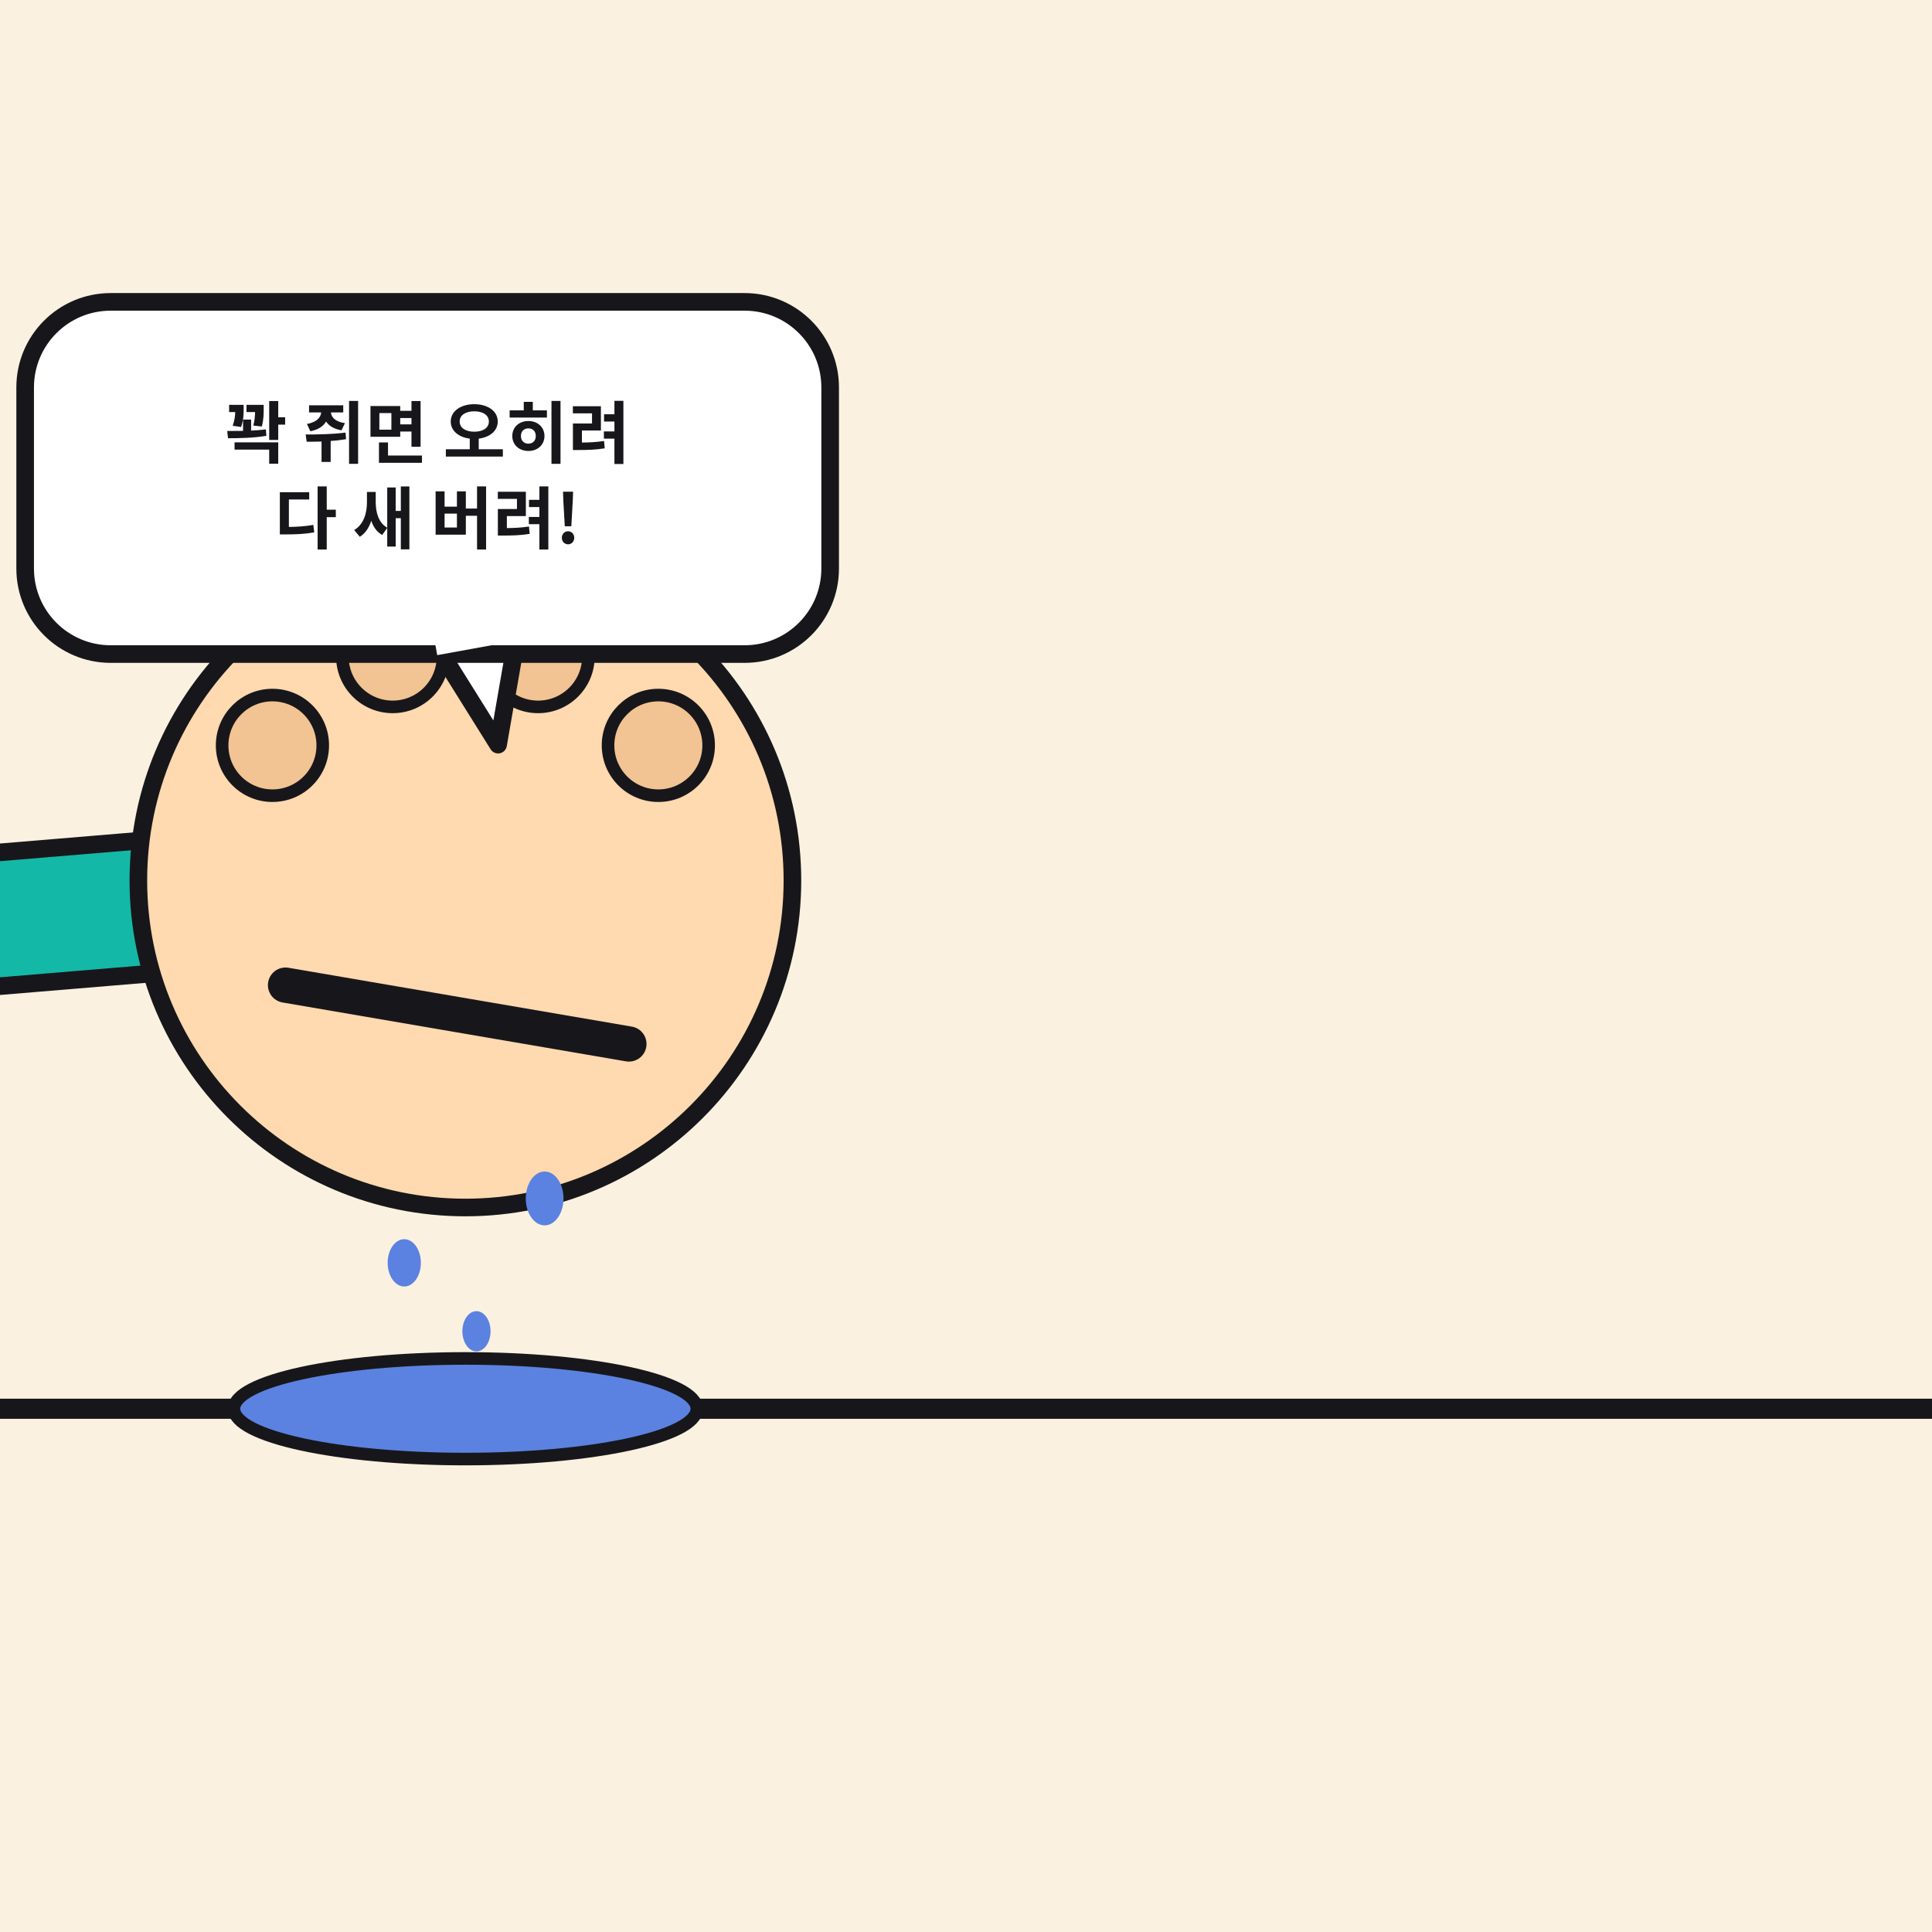
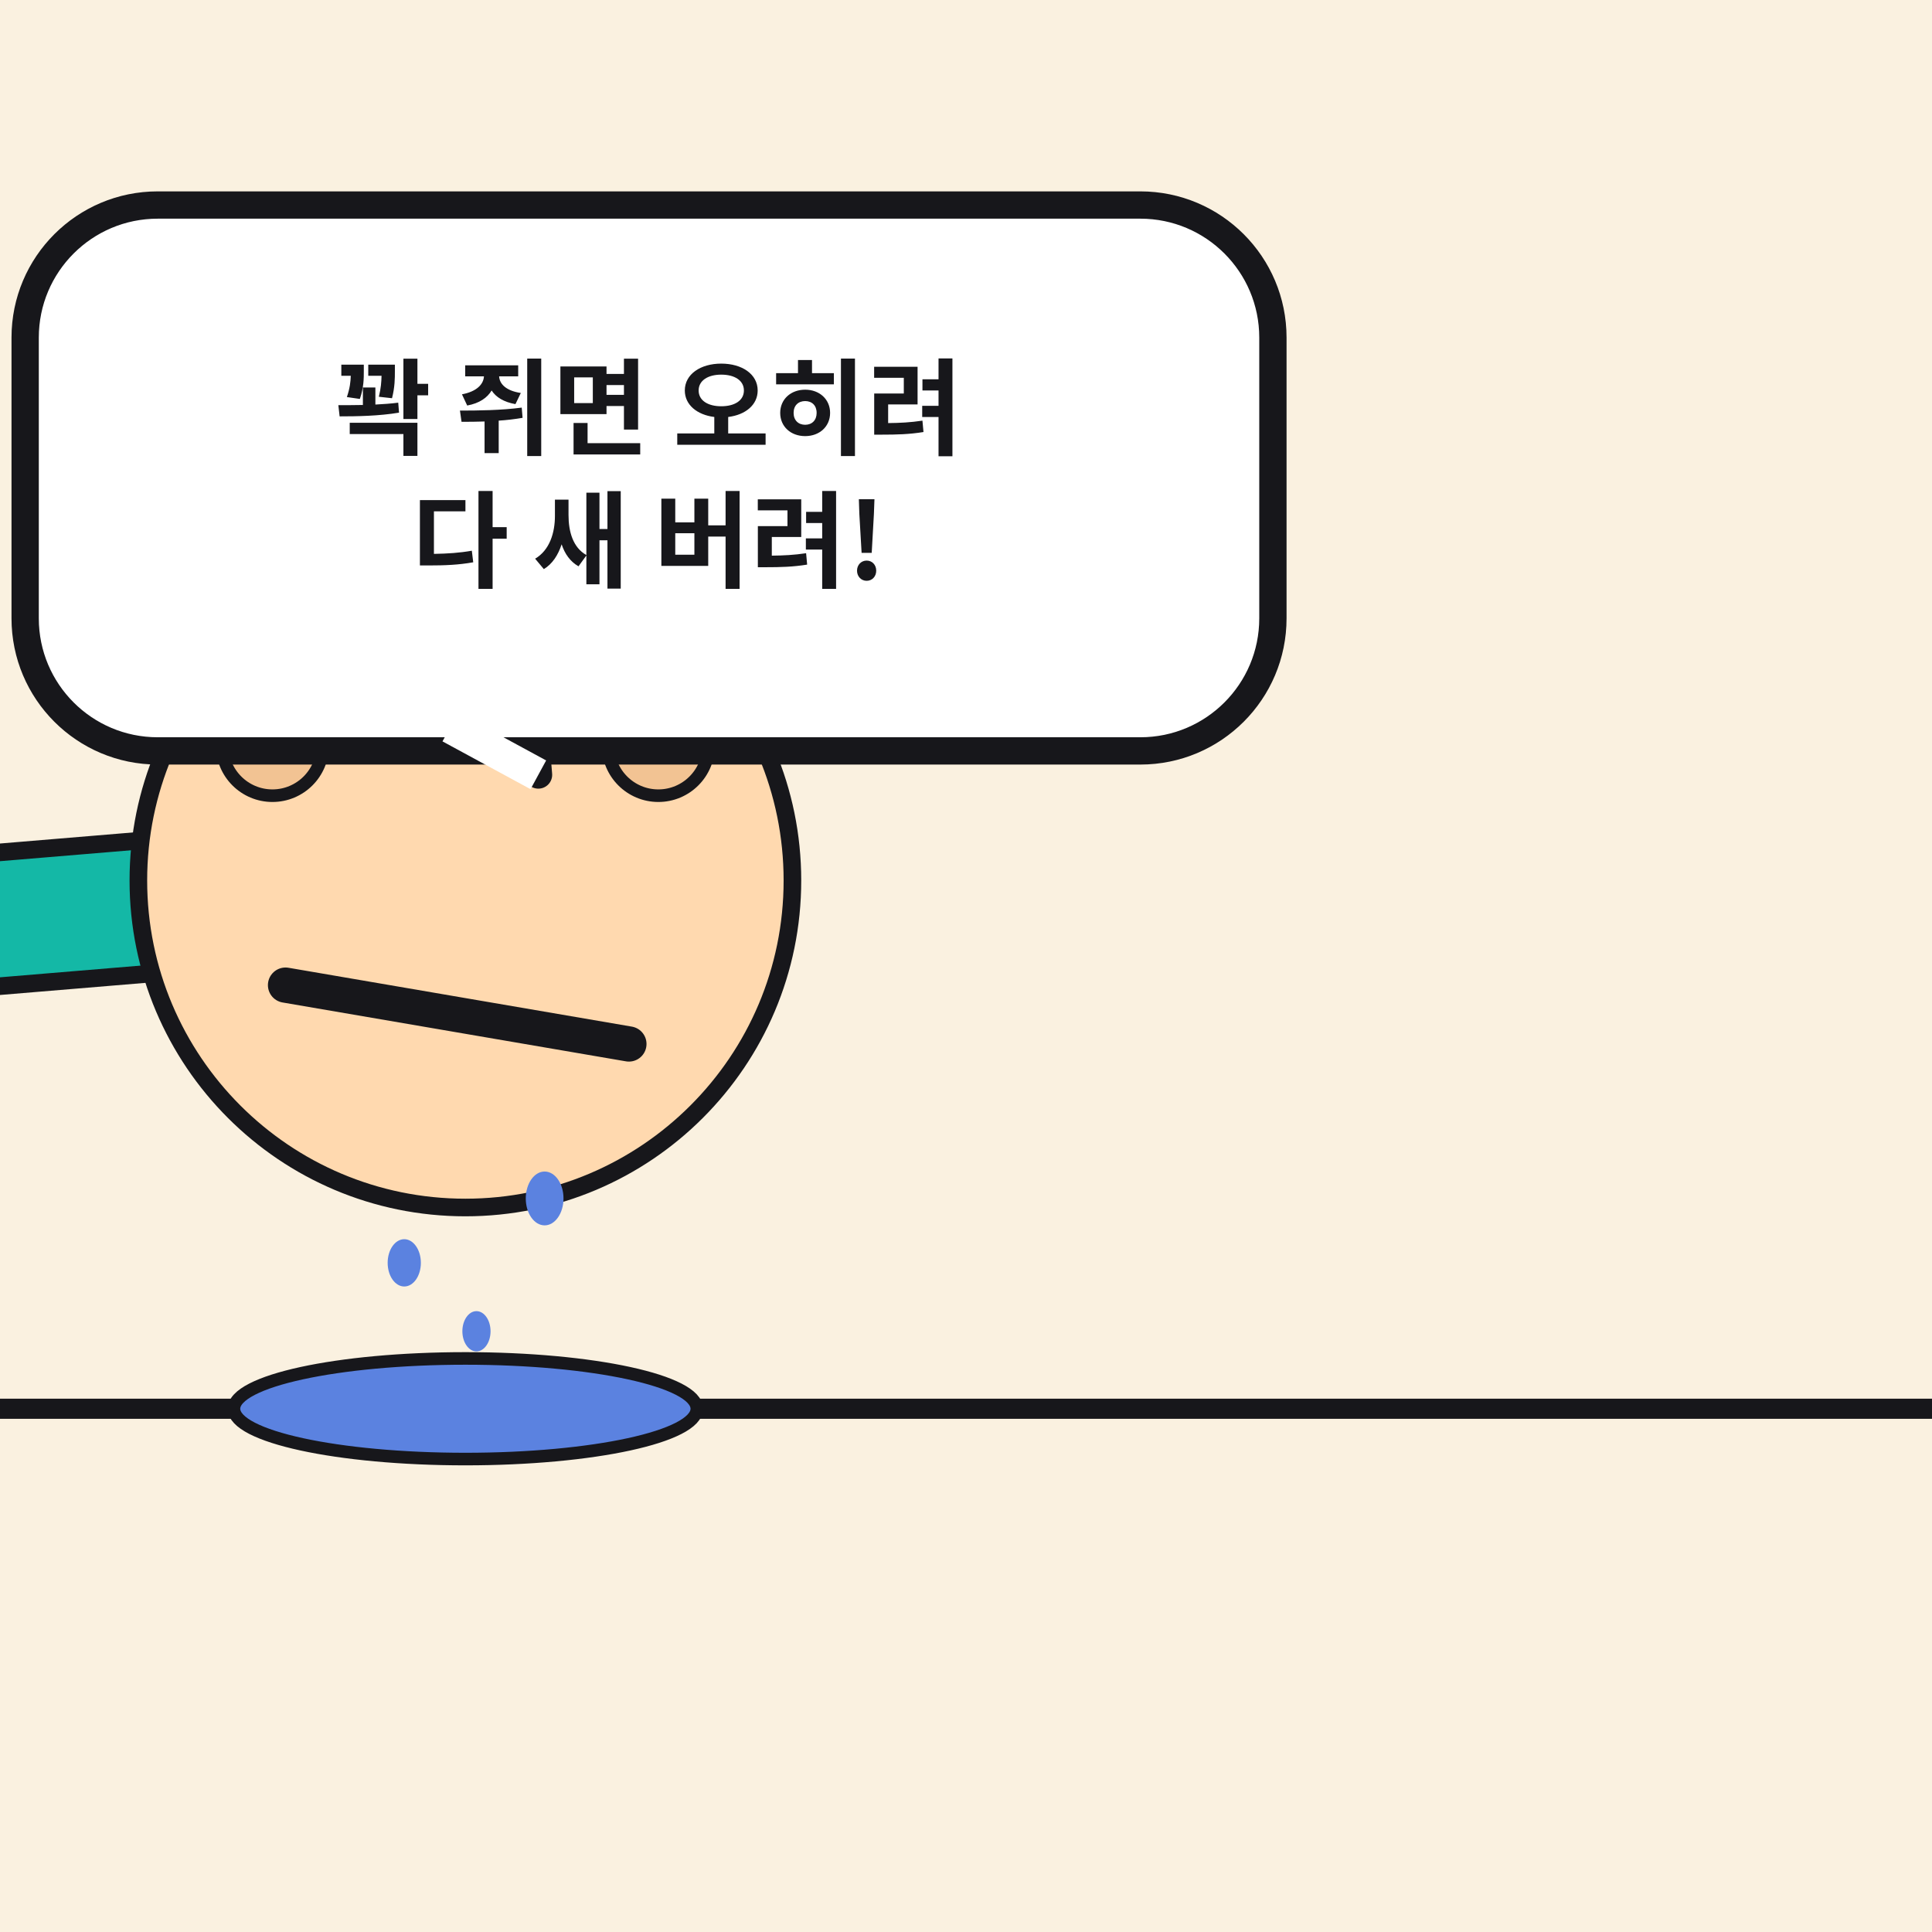
<svg xmlns="http://www.w3.org/2000/svg" viewBox="0 0 768 768" width="768" height="768">
  <rect width="768" height="768" fill="#FAF1E0" />
  <g id="agentAction">
    <g transform="translate(384,384) scale(1.0) translate(-384.0,-384.0)">
      <rect x="-307" y="-307" width="1382" height="1382" fill="#FAF1E0" />
      <path d="M-307.2,560.0 L1075.2,560.0" stroke="#17171B" stroke-width="8" stroke-linecap="butt" fill="none" />
      <ellipse cx="185" cy="560" rx="92" ry="20" fill="#5B82E0" stroke="#17171B" stroke-width="5" />
      <path d="M-175.0,380.0 L185.0,350.0" stroke="#17171B" stroke-width="60" stroke-linecap="round" fill="none" />
      <path d="M-175.0,380.0 L185.0,350.0" stroke="#14B8A6" stroke-width="46" stroke-linecap="round" fill="none" />
      <circle cx="185.0" cy="350.0" r="130.0" fill="#FFD9AF" stroke="#17171B" stroke-width="7" />
      <circle cx="108.3" cy="296.3" r="20.0" fill="#F2C393" stroke="#17171B" stroke-width="5" />
      <circle cx="156.1" cy="261.0" r="20.0" fill="#F2C393" stroke="#17171B" stroke-width="5" />
      <circle cx="213.9" cy="261.0" r="20.0" fill="#F2C393" stroke="#17171B" stroke-width="5" />
      <circle cx="261.7" cy="296.3" r="20.0" fill="#F2C393" stroke="#17171B" stroke-width="5" />
      <path d="M113.5,391.6 L250.0,415.0" stroke="#17171B" stroke-width="14" stroke-linecap="round" fill="none" />
      <ellipse cx="160.7" cy="502.0" rx="6.6" ry="9.4" fill="#5B82E0" opacity="1.0" />
      <ellipse cx="189.4" cy="529.2" rx="5.6" ry="8.0" fill="#5B82E0" opacity="1.0" />
      <ellipse cx="216.5" cy="476.4" rx="7.5" ry="10.7" fill="#5B82E0" opacity="1.0" />
    </g>
  </g>
  <g id="patientImpact" />
  <g id="resultState">
    <g opacity="1.0">
-       <path d="M173,256 L198,296 L206,250 Z" fill="#FFFFFF" stroke="#17171B" stroke-width="7" stroke-linejoin="round" />
-       <rect x="10.0" y="120.0" width="320.0" height="140.0" rx="34" fill="#FFFFFF" stroke="#17171B" stroke-width="7" />
-       <path d="M173,256 L206,250" stroke="#FFFFFF" stroke-width="9" stroke-linecap="butt" />
-       <text x="170" y="182" font-family="Noto Sans CJK KR, Noto Sans KR, Pretendard, Apple SD Gothic Neo, Malgun Gothic, sans-serif" font-size="27" font-weight="700" fill="#17171B" text-anchor="middle">
-         <tspan fill="#17171B" font-size="27.0">꽉 쥐면 오히려</tspan>
-       </text>
-       <text x="170" y="216" font-family="Noto Sans CJK KR, Noto Sans KR, Pretendard, Apple SD Gothic Neo, Malgun Gothic, sans-serif" font-size="27" font-weight="700" fill="#17171B" text-anchor="middle">
-         <tspan fill="#17171B" font-size="27.0">다 새 버려!</tspan>
-       </text>
+       <path d="M214,308 L211,272 L179,289 Z" fill="#FFFFFF" stroke="#17171B" stroke-width="11" stroke-linejoin="round" />
+       <g transform="translate(88.0,0.0) translate(170.0,190.0) scale(1.550) translate(-170.0,-190.0)">
+         <rect x="10.0" y="120.0" width="320.0" height="140.0" rx="34" fill="#FFFFFF" stroke="#17171B" stroke-width="7" />
+         <text x="170" y="182" font-family="Noto Sans CJK KR, Noto Sans KR, Pretendard, Apple SD Gothic Neo, Malgun Gothic, sans-serif" font-size="27" font-weight="700" fill="#17171B" text-anchor="middle">
+           <tspan fill="#17171B" font-size="27.0">꽉 쥐면 오히려</tspan>
+         </text>
+         <text x="170" y="216" font-family="Noto Sans CJK KR, Noto Sans KR, Pretendard, Apple SD Gothic Neo, Malgun Gothic, sans-serif" font-size="27" font-weight="700" fill="#17171B" text-anchor="middle">
+           <tspan fill="#17171B" font-size="27.0">다 새 버려!</tspan>
+         </text>
+       </g>
+       <path d="M214,308 L179,289" stroke="#FFFFFF" stroke-width="13" stroke-linecap="butt" />
    </g>
  </g>
</svg>
